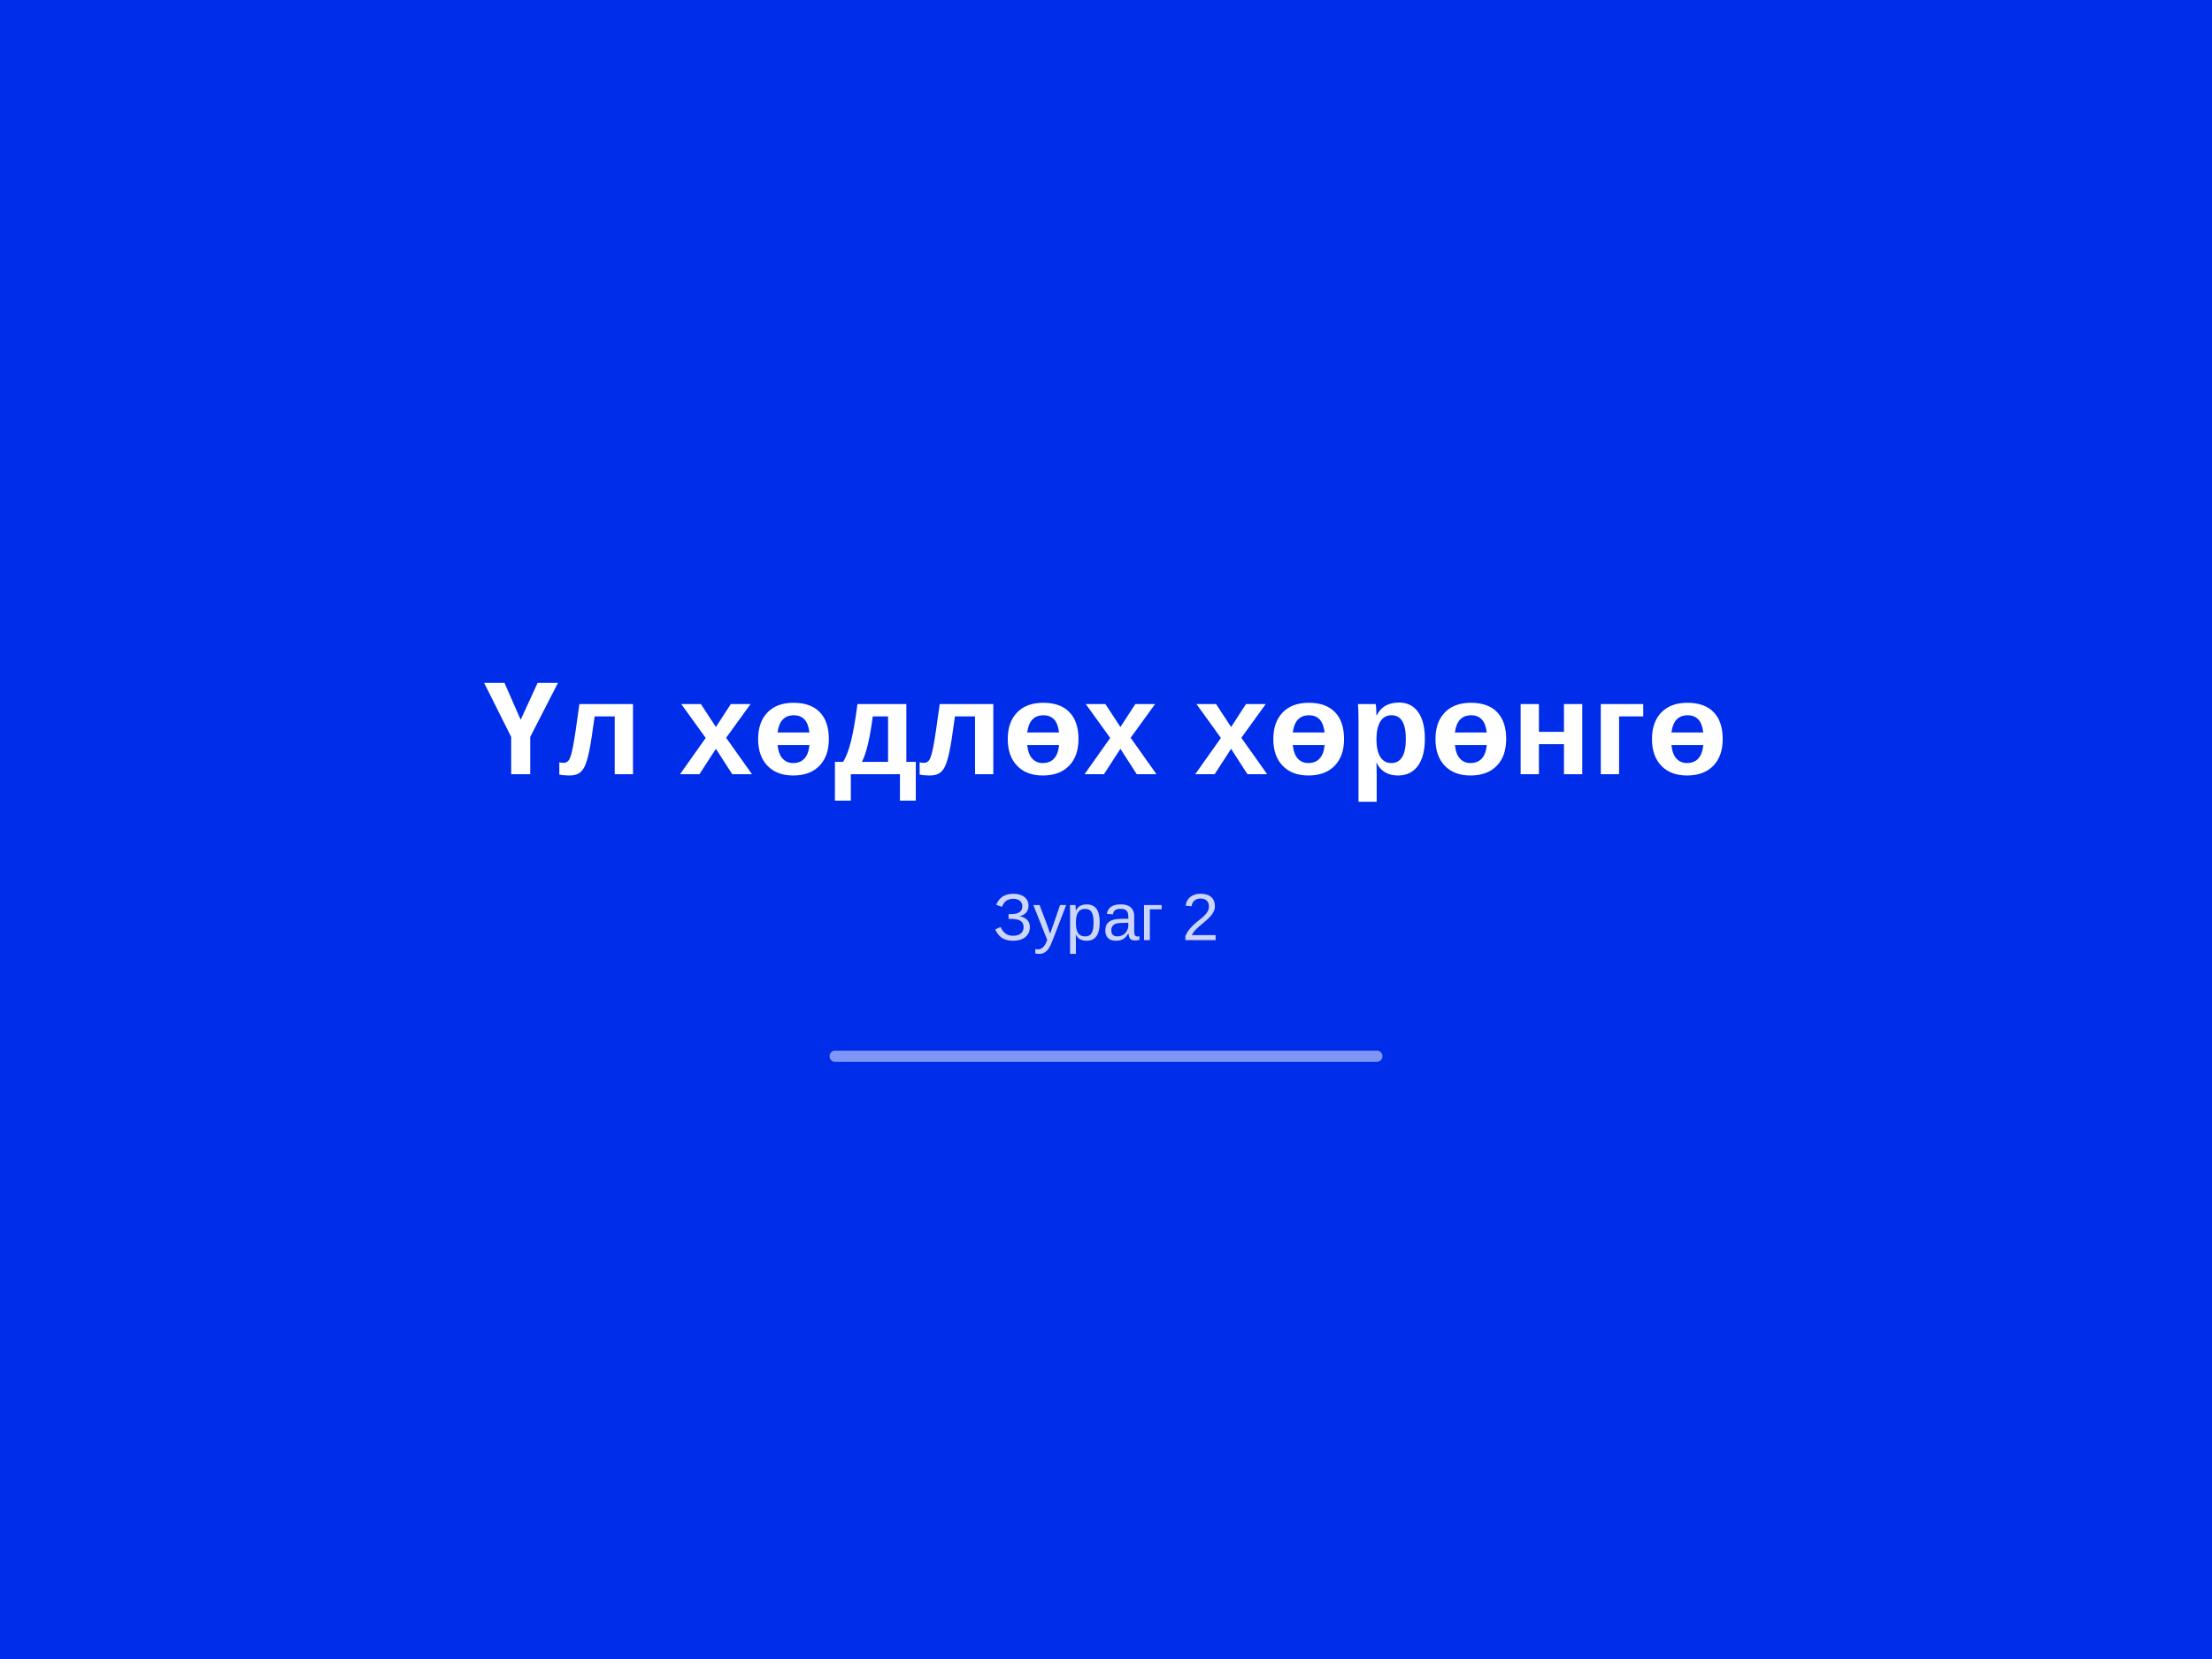
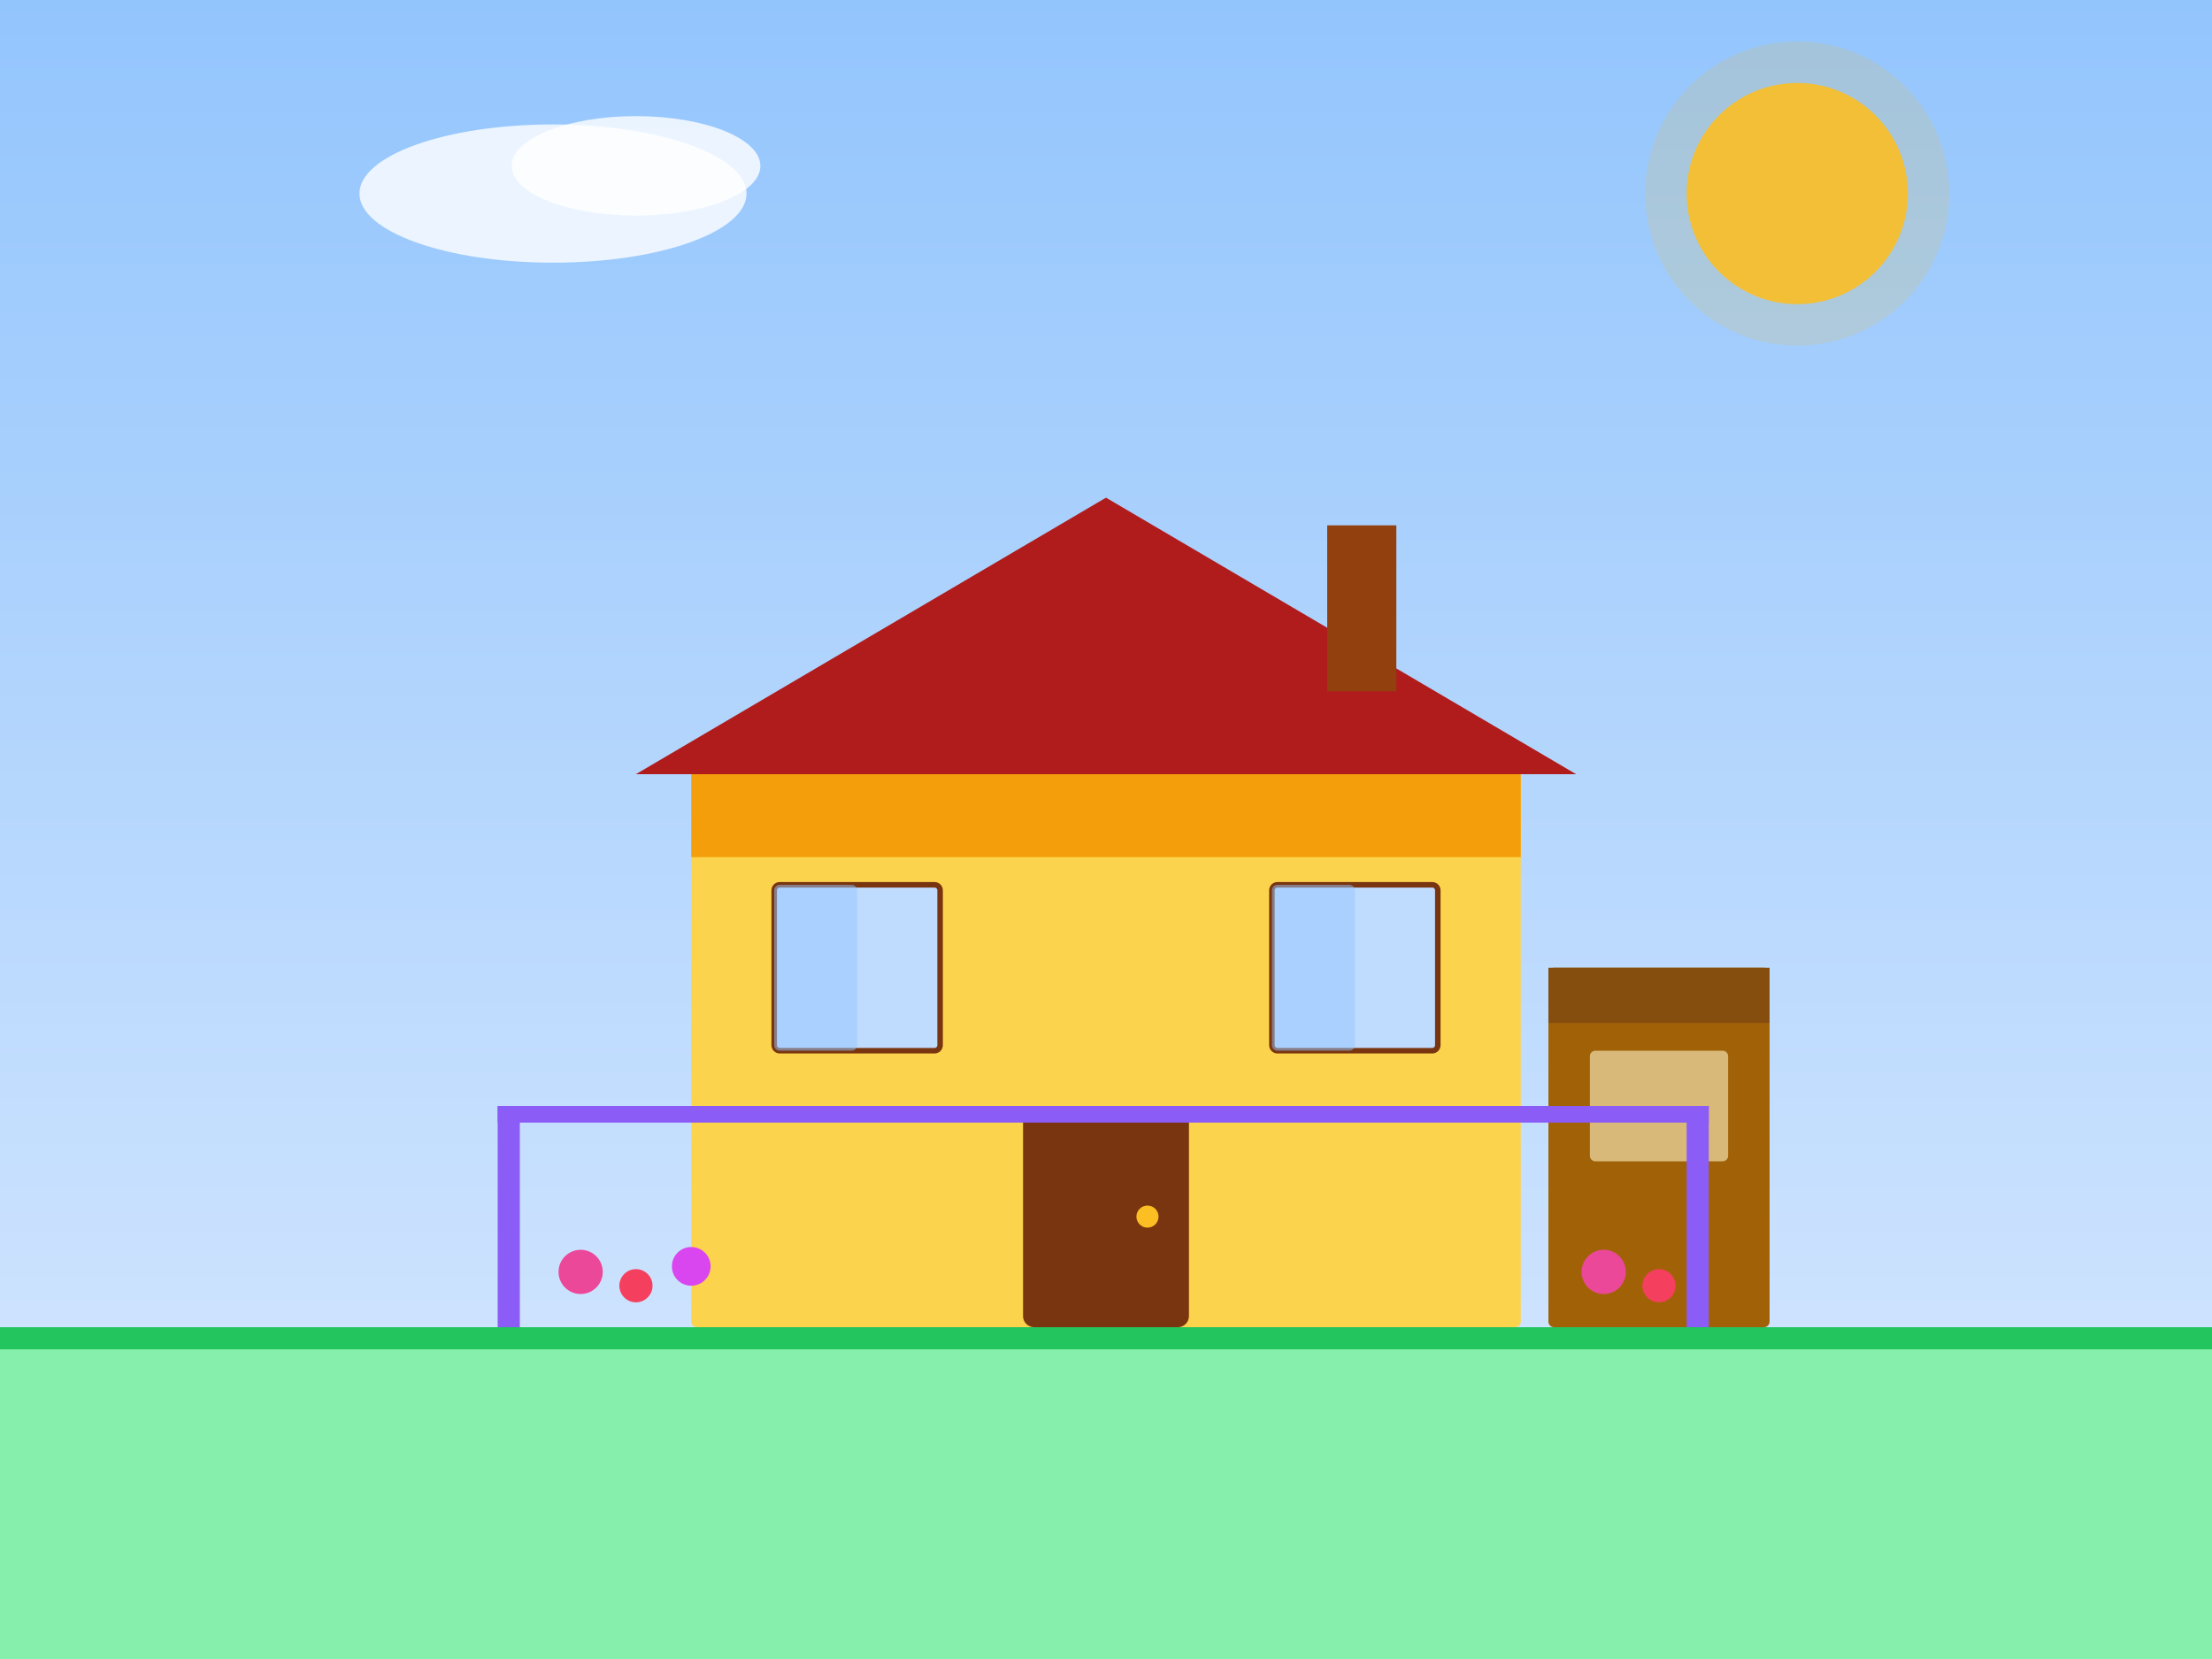
<svg xmlns="http://www.w3.org/2000/svg" width="800" height="600" viewBox="0 0 800 600">
-   <rect width="800" height="600" fill="#002dea" />
-   <text x="400" y="280" font-family="Arial" font-size="48" fill="white" text-anchor="middle" font-weight="bold">Үл хөдлөх хөрөнгө</text>
-   <text x="400" y="340" font-family="Arial" font-size="24" fill="rgba(255,255,255,0.8)" text-anchor="middle">Зураг 2</text>
-   <rect x="300" y="380" width="200" height="4" rx="2" fill="rgba(255,255,255,0.5)" />
+   <defs>
+     <linearGradient id="s1" x1="0" y1="0" x2="0" y2="1">
+       <stop offset="0%" stop-color="#93C5FD" />
+       <stop offset="100%" stop-color="#DBEAFE" />
+     </linearGradient>
+   </defs>
+   <rect width="800" height="600" fill="url(#s1)" />
+   <ellipse cx="200" cy="70" rx="70" ry="25" fill="white" opacity="0.8" />
+   <ellipse cx="230" cy="60" rx="45" ry="18" fill="white" opacity="0.8" />
+   <rect x="0" y="480" width="800" height="120" fill="#86EFAC" />
+   <rect x="0" y="480" width="800" height="8" fill="#22C55E" />
+   <rect x="250" y="280" width="300" height="200" fill="#FCD34D" rx="2" />
+   <rect x="250" y="280" width="300" height="30" fill="#F59E0B" />
+   <polygon points="230,280 400,180 570,280" fill="#B91C1C" />
+   <polygon points="230,280 400,180 570,280" fill="#991B1B" opacity="0.3" />
+   <rect x="370" y="400" width="60" height="80" fill="#78350F" rx="4" />
+   <circle cx="415" cy="440" r="4" fill="#FBBF24" />
+   <rect x="280" y="320" width="60" height="60" fill="#BFDBFE" rx="2" stroke="#78350F" stroke-width="2" />
+   <rect x="460" y="320" width="60" height="60" fill="#BFDBFE" rx="2" stroke="#78350F" stroke-width="2" />
+   <rect x="280" y="320" width="30" height="60" fill="#93C5FD" rx="2" opacity="0.5" />
+   <rect x="460" y="320" width="30" height="60" fill="#93C5FD" rx="2" opacity="0.5" />
+   <rect x="480" y="190" width="25" height="60" fill="#92400E" />
+   <rect x="560" y="350" width="80" height="130" fill="#A16207" rx="2" />
+   <rect x="560" y="350" width="80" height="20" fill="#854D0E" />
+   <rect x="575" y="380" width="50" height="40" fill="#FEF3C7" rx="2" opacity="0.6" />
+   <rect x="180" y="400" width="8" height="80" fill="#8B5CF6" />
+   <rect x="610" y="400" width="8" height="80" fill="#8B5CF6" />
+   <rect x="180" y="400" width="438" height="6" fill="#8B5CF6" />
+   <circle cx="210" cy="460" r="8" fill="#EC4899" />
+   <circle cx="230" cy="465" r="6" fill="#F43F5E" />
+   <circle cx="250" cy="458" r="7" fill="#D946EF" />
+   <circle cx="580" cy="460" r="8" fill="#EC4899" />
+   <circle cx="600" cy="465" r="6" fill="#F43F5E" />
+   <circle cx="650" cy="70" r="40" fill="#FBBF24" opacity="0.9" />
+   <circle cx="650" cy="70" r="55" fill="#FBBF24" opacity="0.15" />
</svg>
